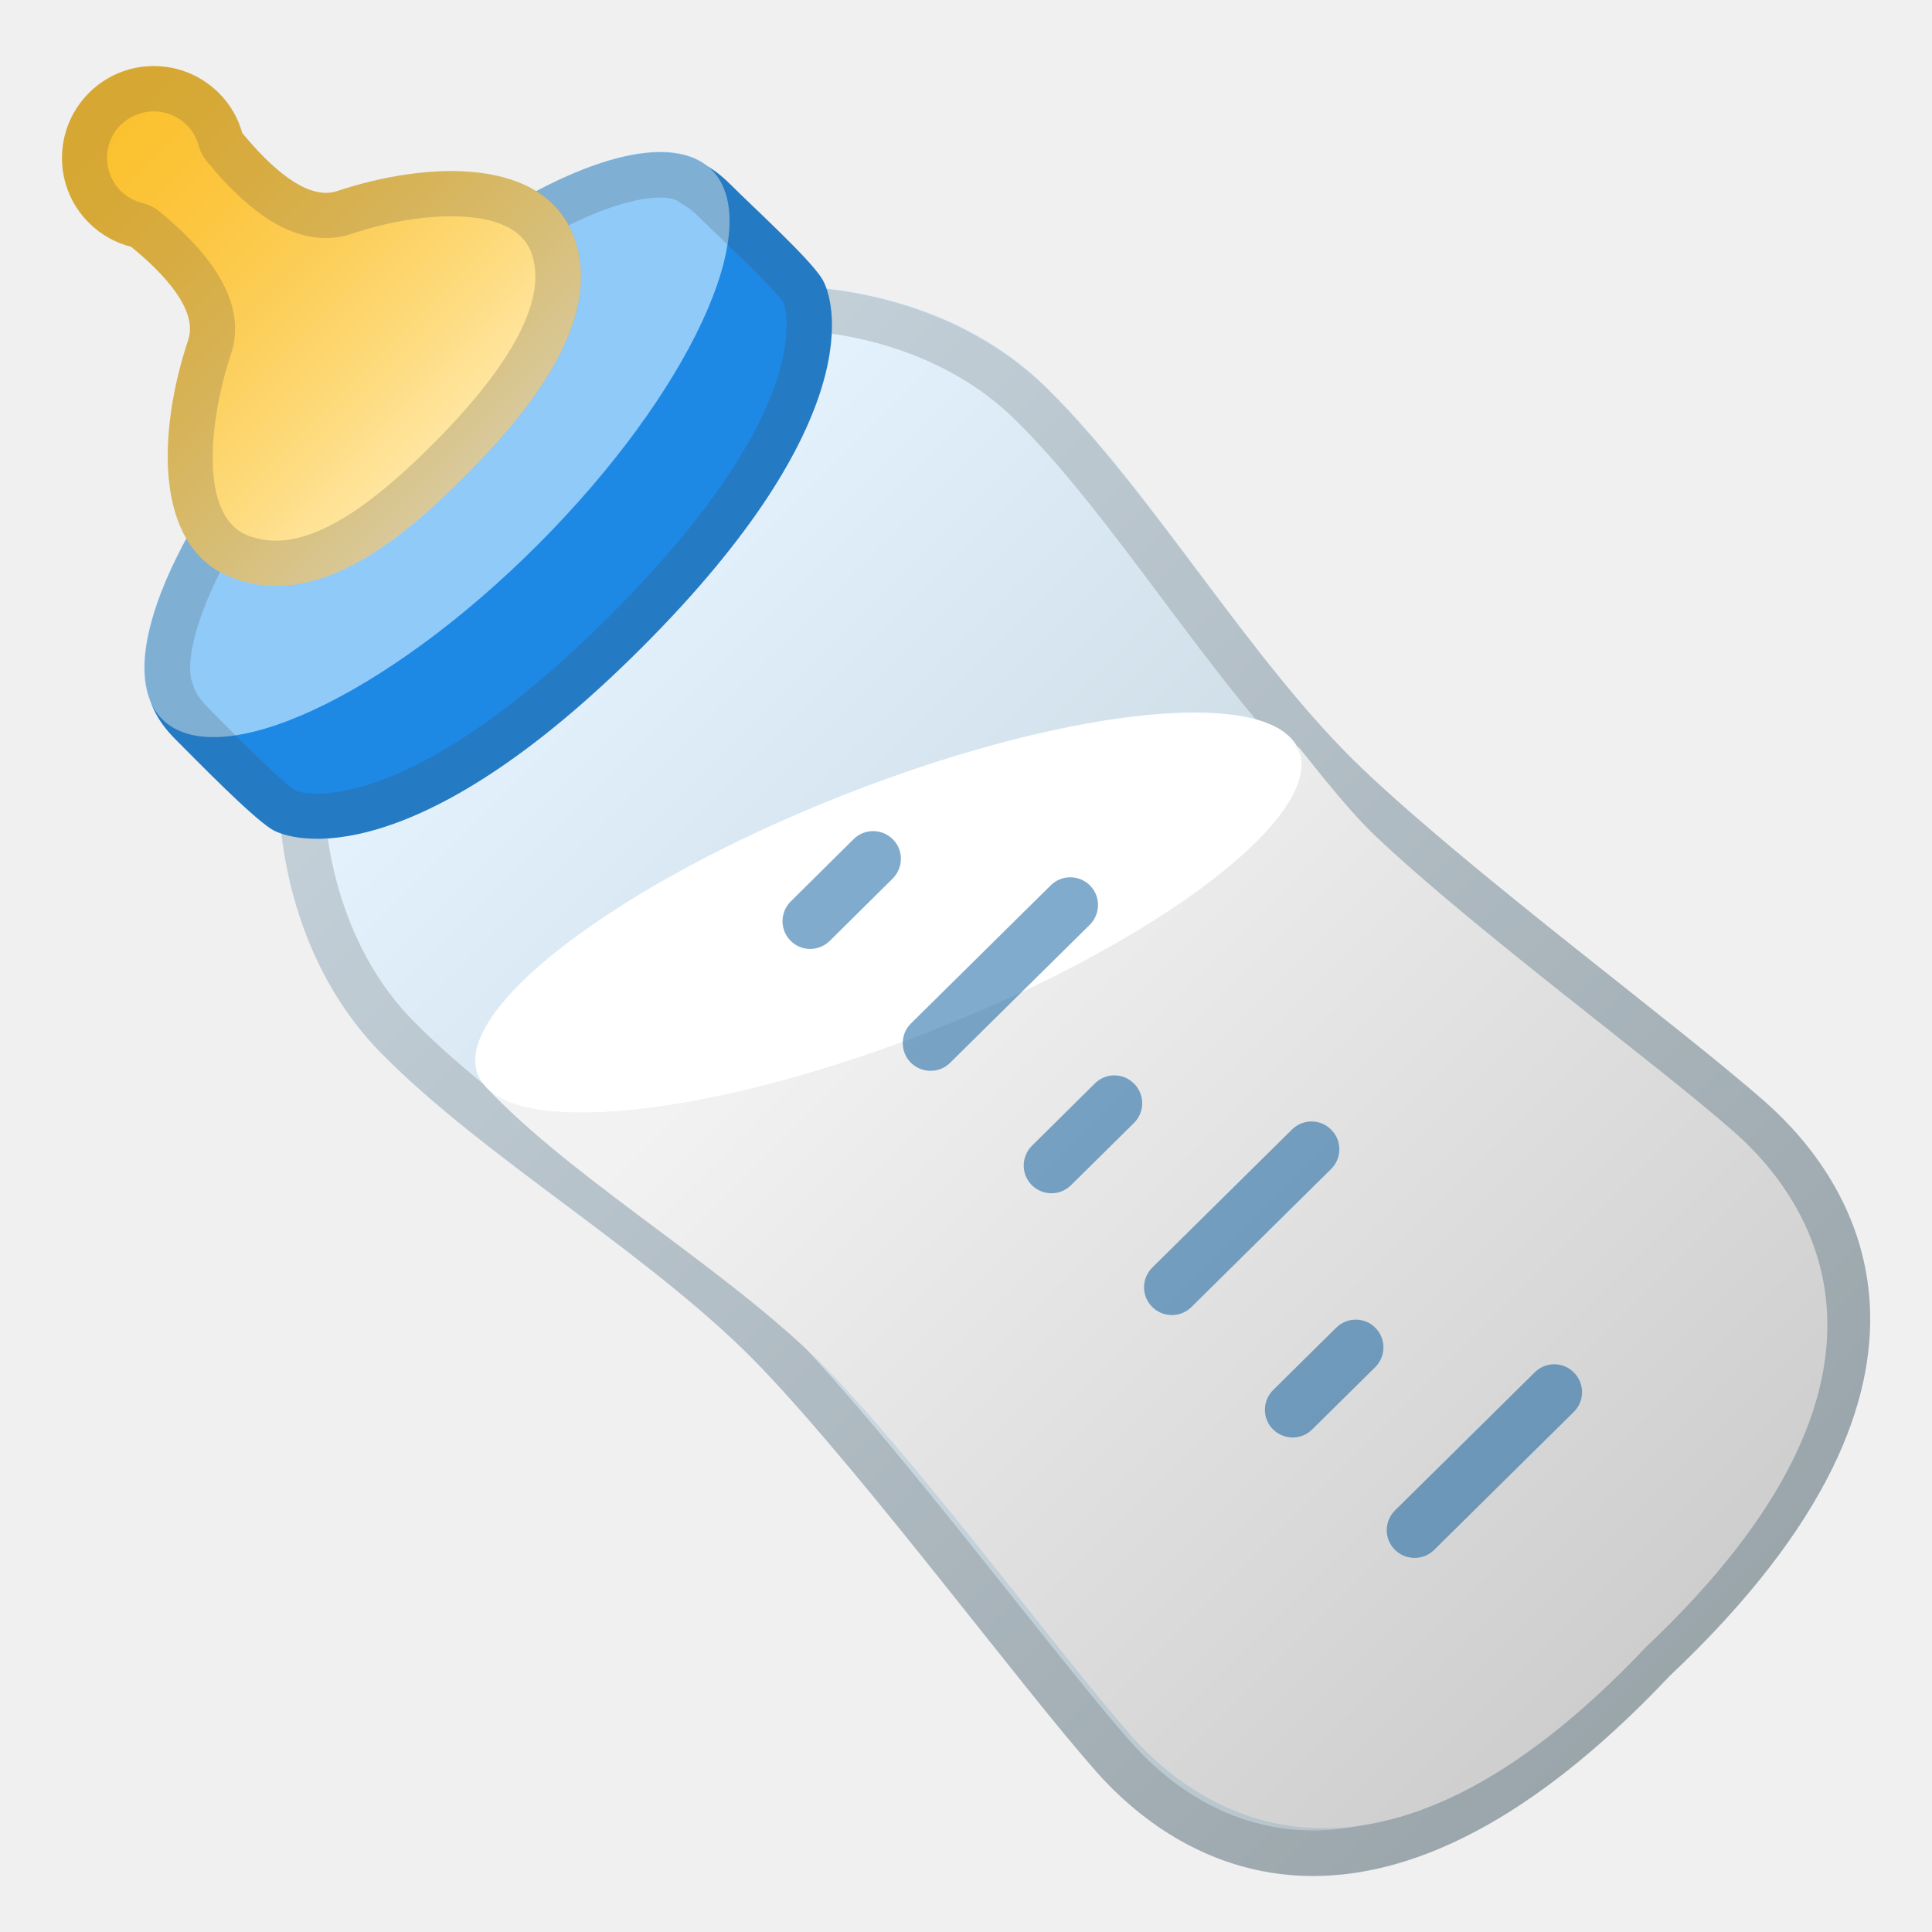
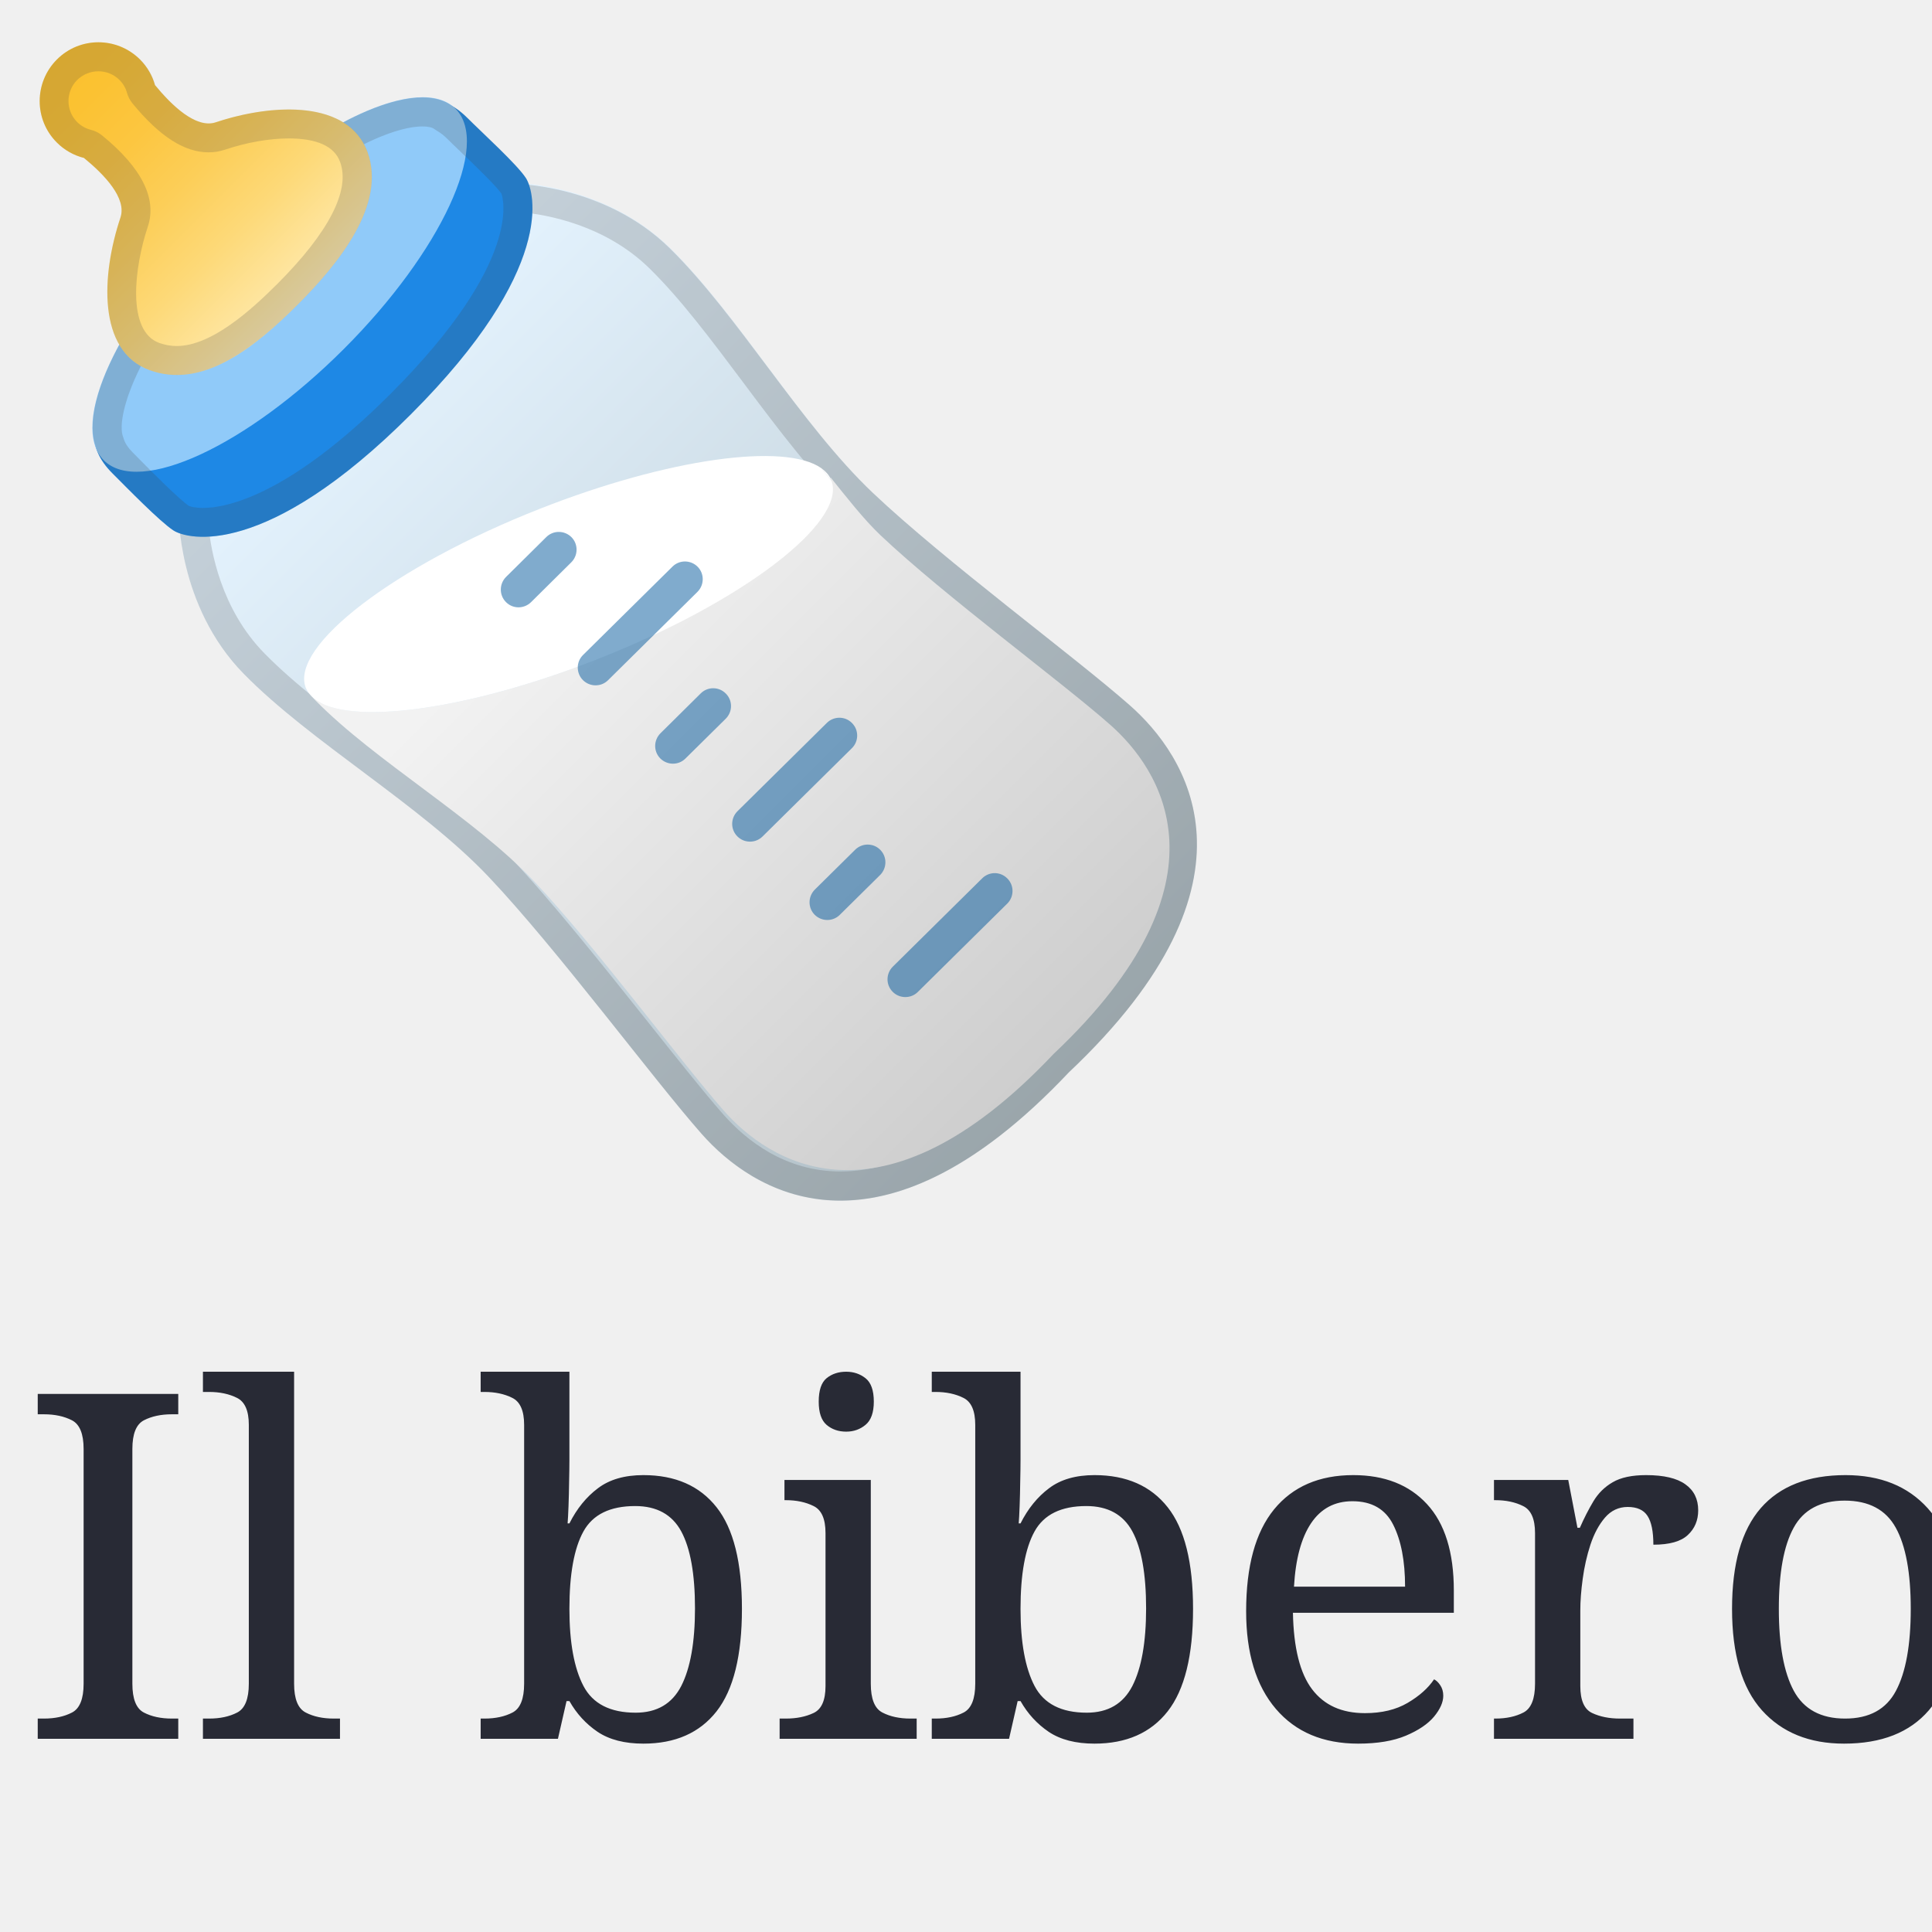
- <svg xmlns="http://www.w3.org/2000/svg" xmlns:xlink="http://www.w3.org/1999/xlink" width="128" height="128" style="enable-background:new 0 0 128 128;">
+ <svg xmlns="http://www.w3.org/2000/svg" xmlns:xlink="http://www.w3.org/1999/xlink" width="200" height="200" style="enable-background:new 0 0 128 128;">
+   <style>
+      .heavy {
+       font: 50px serif;
+       fill: #282A35
+     }
+ 
+     /* Note that the color of the text is set with the    *
+      * fill property, the color property is for HTML only */
+   </style>
+   <text x="2" y="180" class="heavy">Il biberon</text>
  <g id="Layer_1">
    <g>
      <g>
        <linearGradient id="SVGID_1_" gradientTransform="matrix(0.7071 -0.7071 0.7071 0.7071 -24.8254 60.8035)" gradientUnits="userSpaceOnUse" x1="60.268" x2="60.268" y1="28.259" y2="133.004">
          <stop offset="0" style="stop-color:#E3F2FD" />
          <stop offset="1" style="stop-color:#B0BEC5" />
        </linearGradient>
        <path d="M116.99,73.04c-5.67-5.01-19.18-14.96-26.63-22.02c-7.45-7.06-13.96-18.45-21.02-25.37 c-7.06-6.92-16.78-6.76-16.78-6.76L37.39,37.76L18.5,52.96c0,0-0.18,9.74,6.74,16.8c6.92,7.06,18.31,13.57,25.36,21.03 c7.06,7.45,17.03,20.93,22.04,26.6c5.01,5.67,18.02,14.8,38-6.37C131.81,91.04,122.66,78.05,116.99,73.04z" style="fill:url(#SVGID_1_);" />
        <g style="opacity:0.2;">
          <path d="M53.94,21.97c2.64,0.24,8.69,1.3,13.3,5.82c3.23,3.17,6.37,7.36,9.68,11.78 c3.6,4.81,7.33,9.79,11.38,13.62c4.56,4.32,11.23,9.61,17.12,14.29c3.79,3.01,7.37,5.85,9.58,7.8c2.64,2.34,5.81,6.29,5.9,11.86 c0.11,6.57-4.04,13.86-12.32,21.68c-0.04,0.04-0.08,0.08-0.12,0.12c-7.72,8.18-14.95,12.33-21.46,12.33 c-5.7,0-9.73-3.2-12.11-5.89c-1.95-2.21-4.78-5.77-7.78-9.54c-4.69-5.89-10.01-12.57-14.33-17.14 c-3.83-4.05-8.81-7.78-13.62-11.38c-4.43-3.32-8.61-6.45-11.78-9.68c-4.52-4.6-5.57-10.68-5.81-13.32l17.7-14.24 c0.17-0.14,0.32-0.29,0.46-0.46L53.94,21.97 M52.62,19c-0.04,0-0.06,0-0.06,0L37.39,37.81L18.5,52.98c0,0-0.18,9.73,6.74,16.78 c6.92,7.06,18.31,13.57,25.36,21.02c7.06,7.45,17.03,20.93,22.04,26.6c2.63,2.98,7.47,6.9,14.36,6.9 c6.24,0,14.15-3.22,23.64-13.27c21.17-19.98,12.01-32.96,6.34-37.97c-5.67-5.01-19.18-14.96-26.63-22.02 c-7.45-7.06-13.96-18.39-21.02-25.32C62.61,19.1,53.44,19,52.62,19L52.62,19z" style="fill:#424242;" />
        </g>
      </g>
      <path d="M48.39,12.22c-2.8-2.8-5.19-1.86-6.8-1.61c-1.88,0.3-16.07,15.28-16.07,15.28 S10.39,40.23,10.09,42.11c-0.25,1.6-1.27,4.07,1.53,6.87c1.58,1.58,4.9,4.99,6.33,5.93c1.43,0.94,9.54,3.02,24.58-12.02 s12.84-23.03,11.9-24.47C53.5,17,49.97,13.8,48.39,12.22z" style="fill:#1E88E5;" />
      <ellipse cx="28.95" cy="29.45" rx="25.74" ry="9.42" style="fill:#90CAF9;" transform="matrix(0.7071 -0.7071 0.7071 0.7071 -12.3473 29.0968)" />
      <g style="opacity:0.2;">
        <path d="M43.73,13.09c0.56,0,1,0.09,1.22,0.26c0.11,0.08,0.22,0.15,0.33,0.22 c0.33,0.18,0.65,0.44,0.99,0.77c0.42,0.42,0.97,0.94,1.57,1.52c1.23,1.18,3.49,3.35,4.06,4.17c0.16,0.4,2.31,6.96-11.48,20.75 c-10.65,10.65-17.11,11.8-19.4,11.8c-0.9,0-1.36-0.16-1.47-0.21c-1.03-0.71-3.77-3.46-5.09-4.8l-0.7-0.71 c-0.5-0.5-0.81-0.97-0.95-1.43c-0.02-0.07-0.04-0.14-0.07-0.2c-0.83-2.19,1.75-10.39,11.68-20.32 C32.53,16.79,40.12,13.09,43.73,13.09 M43.73,10.09c-5.1,0-13.59,4.85-21.44,12.7c-9.03,9.03-14.1,18.92-12.36,23.5 c0.25,0.85,0.76,1.75,1.7,2.69c1.58,1.58,4.9,4.99,6.33,5.93c0.43,0.28,1.45,0.66,3.06,0.66c3.81,0,10.96-2.12,21.52-12.68 c15.03-15.03,12.84-23.03,11.9-24.47c-0.94-1.43-4.46-4.63-6.05-6.22c-0.56-0.56-1.11-0.97-1.64-1.27 C45.97,10.37,44.95,10.09,43.73,10.09L43.73,10.09z" style="fill:#424242;" />
      </g>
      <g>
        <linearGradient id="SVGID_3_" gradientTransform="matrix(0.7071 -0.7071 0.7071 0.7071 -24.8254 60.8035)" gradientUnits="userSpaceOnUse" x1="60.353" x2="60.353" y1="-17.433" y2="18.778">
          <stop offset="0" style="stop-color:#FBC02D" />
          <stop offset="0.152" style="stop-color:#FBC232" />
          <stop offset="0.33" style="stop-color:#FCC640" />
          <stop offset="0.521" style="stop-color:#FCCE58" />
          <stop offset="0.721" style="stop-color:#FDD978" />
          <stop offset="0.927" style="stop-color:#FEE6A2" />
          <stop offset="1" style="stop-color:#FFECB3" />
        </linearGradient>
        <path d="M22.33,12.66c-2.03,0.68-4.54-1.72-6.29-3.85c-0.27-0.97-0.79-1.89-1.55-2.65 c-2.38-2.38-6.23-2.38-8.6,0s-2.38,6.23,0,8.6c0.8,0.8,1.77,1.33,2.8,1.59c2.12,1.73,4.45,4.17,3.78,6.17 c-1.98,5.93-2.41,13.81,3,15.79c5.41,1.98,10.75-2.17,15.39-6.82c4.25-4.25,9.15-10.34,7.18-15.75 C36.06,10.34,28.27,10.69,22.33,12.66z" style="fill:url(#SVGID_3_);" />
        <g style="opacity:0.2;">
          <path d="M10.19,7.38c0.82,0,1.6,0.32,2.18,0.9c0.38,0.38,0.64,0.83,0.78,1.34 c0.11,0.4,0.31,0.77,0.57,1.09c2.8,3.41,5.37,5.06,7.87,5.06c0.58,0,1.15-0.09,1.68-0.27c2.27-0.76,4.61-1.17,6.61-1.17 c2.95,0,4.74,0.82,5.33,2.44c1.07,2.93-1.17,7.28-6.48,12.6c-2.77,2.77-6.86,6.45-10.44,6.45c-0.62,0-1.21-0.11-1.81-0.32 c-3.4-1.24-2.57-7.87-1.18-12.03c0.97-2.91-0.62-6.09-4.73-9.45c-0.34-0.28-0.73-0.47-1.16-0.58c-0.55-0.14-1.02-0.41-1.42-0.8 c-1.2-1.2-1.2-3.16,0-4.36C8.59,7.7,9.36,7.38,10.19,7.38 M10.19,4.38c-1.56,0-3.11,0.59-4.3,1.78c-2.38,2.38-2.38,6.23,0,8.6 c0.8,0.8,1.77,1.33,2.8,1.59c2.12,1.73,4.45,4.17,3.78,6.17c-1.98,5.93-2.41,13.81,3,15.79c0.95,0.35,1.9,0.51,2.84,0.51 c4.42,0,8.72-3.5,12.56-7.33c4.25-4.25,9.15-10.34,7.18-15.75c-1.18-3.23-4.45-4.41-8.15-4.41c-2.49,0-5.17,0.53-7.55,1.33 c-0.24,0.08-0.49,0.12-0.74,0.12c-1.88,0-4.01-2.09-5.55-3.97c-0.27-0.97-0.79-1.89-1.55-2.65C13.3,4.97,11.75,4.38,10.19,4.38 L10.19,4.38z" style="fill:#424242;" />
        </g>
      </g>
      <g>
        <linearGradient id="SVGID_4_" gradientTransform="matrix(0.7206 -0.7206 0.7131 0.7131 -26.7993 61.2276)" gradientUnits="userSpaceOnUse" x1="61.031" x2="61.031" y1="58.189" y2="132.934">
          <stop offset="0" style="stop-color:#F2F2F2" />
          <stop offset="1" style="stop-color:#CCCCCC" />
        </linearGradient>
        <path d="M114.93,75.03c-5.06-4.47-17.13-13.33-23.78-19.62c-1.74-1.65-3.55-3.98-5.2-6.03 c1.53,4.32-9.15,12.96-24.1,18.86c-13.58,5.36-25.93,6.95-29.4,4.03c0.07,0.08,0.14,0.16,0.21,0.24 c6.18,6.29,16.35,12.09,22.65,18.74c6.29,6.65,15.18,18.69,19.64,23.75c4.47,5.06,16.09,13.19,34.11-5.89 C128.14,91.1,119.99,79.5,114.93,75.03z" style="fill:url(#SVGID_4_);" />
        <path d="M32.46,72.27c-0.19-0.2-0.37-0.4-0.54-0.61C32.06,71.89,32.24,72.09,32.46,72.27z" style="fill:#FFFFFF;" />
        <path d="M86.06,49.73c-0.19-0.5-0.55-0.91-1.04-1.26c0.35,0.45,0.7,0.89,1.05,1.32 C86.07,49.77,86.07,49.75,86.06,49.73z" style="fill:#FFFFFF;" />
        <path d="M61.86,68.24c14.95-5.9,25.75-14.13,24.22-18.45c-0.35-0.44-0.7-0.88-1.05-1.32 c-3.76-2.67-15.87-1.03-29.17,4.21C40.83,58.6,30,66.89,31.65,71.19c0.07,0.17,0.16,0.33,0.26,0.48c0.18,0.2,0.36,0.41,0.54,0.61 C35.93,75.19,48.28,73.59,61.86,68.24z" style="fill:#FFFFFF;" />
      </g>
      <g>
        <path d="M54.97,62.34l4.17-4.13c0.72-0.72,0.73-1.88,0.02-2.6c-0.72-0.72-1.88-0.73-2.6-0.02 l-4.17,4.13c-0.72,0.72-0.73,1.88-0.02,2.6C53.08,63.05,54.24,63.05,54.97,62.34z" style="opacity:0.5;fill:#01579B;" />
        <path d="M60.34,70.4c0.72,0.72,1.88,0.73,2.6,0.02l9.26-9.15c0.72-0.72,0.73-1.88,0.02-2.6 c-0.72-0.72-1.88-0.73-2.6-0.02l-9.26,9.15C59.63,68.51,59.63,69.68,60.34,70.4z" style="opacity:0.5;fill:#01579B;" />
        <path d="M72.54,71.78l-4.17,4.13c-0.72,0.72-0.73,1.88-0.02,2.6c0.72,0.72,1.88,0.73,2.6,0.02 l0,0l4.18-4.13c0.72-0.72,0.73-1.88,0.01-2.6C74.43,71.07,73.26,71.06,72.54,71.78L72.54,71.78z" style="opacity:0.5;fill:#01579B;" />
        <path d="M85.6,74.83L85.6,74.83l-9.26,9.15c-0.72,0.72-0.73,1.88-0.01,2.6 c0.71,0.72,1.88,0.73,2.6,0.02l0,0l9.26-9.15c0.72-0.71,0.73-1.88,0.01-2.6C87.49,74.12,86.32,74.12,85.6,74.83z" style="opacity:0.5;fill:#01579B;" />
        <path d="M101.68,90.92L101.68,90.92l-9.26,9.15c-0.72,0.72-0.73,1.88-0.01,2.6 c0.71,0.72,1.88,0.73,2.6,0.02l0,0l9.26-9.15c0.72-0.71,0.73-1.88,0.01-2.6C103.57,90.21,102.41,90.2,101.68,90.92z" style="opacity:0.5;fill:#01579B;" />
        <path d="M88.53,87.96l-4.18,4.13c-0.72,0.72-0.73,1.88-0.02,2.6c0.72,0.72,1.88,0.73,2.6,0.02 l4.18-4.13c0.72-0.72,0.73-1.88,0.02-2.6C90.42,87.25,89.25,87.25,88.53,87.96z" style="opacity:0.5;fill:#01579B;" />
      </g>
    </g>
  </g>
  <g id="Layer_2" style="display:none;">
    <g style="display:inline;">
      <g style="opacity:0.6;">
        <circle cx="64" cy="64" r="28" style="opacity:0.61;fill:none;stroke:#000000;stroke-width:0.263;stroke-miterlimit:10;" />
        <line style="opacity:0.61;fill:none;stroke:#000000;stroke-miterlimit:10;" x1="83.5" x2="83.5" y1="0" y2="128" />
        <line style="opacity:0.61;fill:none;stroke:#000000;stroke-miterlimit:10;" x1="43.5" x2="43.5" y1="0" y2="128" />
        <line style="opacity:0.61;fill:none;stroke:#000000;stroke-miterlimit:10;" x1="63.5" x2="63.5" y1="0" y2="128" />
        <line style="opacity:0.61;fill:none;stroke:#000000;stroke-miterlimit:10;" x1="128" x2="0" y1="64.5" y2="64.5" />
        <line style="opacity:0.61;fill:none;stroke:#000000;stroke-miterlimit:10;" x1="128" x2="0" y1="44.5" y2="44.5" />
        <line style="opacity:0.61;fill:none;stroke:#000000;stroke-miterlimit:10;" x1="128" x2="0" y1="83.5" y2="83.5" />
        <line style="opacity:0.61;fill:none;stroke:#000000;stroke-width:0.25;stroke-miterlimit:10;" x1="128" x2="0" y1="128" y2="0" />
        <line style="opacity:0.61;fill:none;stroke:#000000;stroke-width:0.25;stroke-miterlimit:10;" x1="0" x2="128" y1="128" y2="0" />
        <g style="opacity:0.61;">
          <path d="M64,4.26c32.94,0,59.74,26.8,59.74,59.74S96.94,123.74,64,123.74S4.26,96.94,4.26,64S31.06,4.26,64,4.26 M64,4 C30.86,4,4,30.86,4,64s26.86,60,60,60s60-26.86,60-60S97.14,4,64,4L64,4z" />
        </g>
        <path d="M115.5,108.47c0,4.43-3.59,8.03-8.03,8.03H19.53 c-4.43,0-8.03-3.59-8.03-8.03V20.53c0-4.43,3.59-8.03,8.03-8.03h87.94c4.43,0,8.03,3.59,8.03,8.03V108.47z" style="opacity:0.61;fill:none;stroke:#000000;stroke-miterlimit:10;" />
        <path d="M107.5,116.5c0,4.42-3.58,8-8,8h-72 c-4.42,0-8-3.58-8-8v-104c0-4.42,3.58-8,8-8h72c4.42,0,8,3.58,8,8V116.5z" style="opacity:0.61;fill:none;stroke:#000000;stroke-miterlimit:10;" />
        <path d="M123.5,98.27c0,5.65-4.58,10.23-10.23,10.23H13.73 c-5.65,0-10.23-4.58-10.23-10.23V30.73c0-5.65,4.58-10.23,10.23-10.23h99.54c5.65,0,10.23,4.58,10.23,10.23V98.27z" style="opacity:0.61;fill:none;stroke:#000000;stroke-miterlimit:10;" />
      </g>
      <g>
        <g style="opacity:0.2;">
          <defs>
            <rect id="SVGID_2_" height="128" style="opacity:0.2;" width="128" x="0" />
          </defs>
          <clipPath id="SVGID_5_">
            <use style="overflow:visible;" xlink:href="#SVGID_2_" />
          </clipPath>
          <g style="clip-path:url(#SVGID_5_);">
            <g>
              <line style="fill:none;stroke:#000000;stroke-miterlimit:10;" x1="-28.5" x2="-28.5" y1="160" y2="-32" />
              <line style="fill:none;stroke:#000000;stroke-miterlimit:10;" x1="-24.5" x2="-24.5" y1="160" y2="-32" />
              <line style="fill:none;stroke:#000000;stroke-miterlimit:10;" x1="-20.5" x2="-20.5" y1="160" y2="-32" />
              <line style="fill:none;stroke:#000000;stroke-miterlimit:10;" x1="-16.5" x2="-16.5" y1="160" y2="-32" />
              <line style="fill:none;stroke:#000000;stroke-miterlimit:10;" x1="-12.5" x2="-12.5" y1="160" y2="-32" />
              <line style="fill:none;stroke:#000000;stroke-miterlimit:10;" x1="-8.5" x2="-8.5" y1="160" y2="-32" />
              <line style="fill:none;stroke:#000000;stroke-miterlimit:10;" x1="-4.5" x2="-4.5" y1="160" y2="-32" />
              <line style="fill:none;stroke:#000000;stroke-miterlimit:10;" x1="-0.5" x2="-0.5" y1="160" y2="-32" />
              <line style="fill:none;stroke:#000000;stroke-miterlimit:10;" x1="3.5" x2="3.5" y1="160" y2="-32" />
              <line style="fill:none;stroke:#000000;stroke-miterlimit:10;" x1="7.5" x2="7.5" y1="160" y2="-32" />
              <line style="fill:none;stroke:#000000;stroke-miterlimit:10;" x1="11.5" x2="11.5" y1="160" y2="-32" />
              <line style="fill:none;stroke:#000000;stroke-miterlimit:10;" x1="15.5" x2="15.5" y1="160" y2="-32" />
              <line style="fill:none;stroke:#000000;stroke-miterlimit:10;" x1="19.5" x2="19.5" y1="160" y2="-32" />
              <line style="fill:none;stroke:#000000;stroke-miterlimit:10;" x1="23.5" x2="23.5" y1="160" y2="-32" />
              <line style="fill:none;stroke:#000000;stroke-miterlimit:10;" x1="27.5" x2="27.5" y1="160" y2="-32" />
              <line style="fill:none;stroke:#000000;stroke-miterlimit:10;" x1="31.5" x2="31.5" y1="160" y2="-32" />
              <line style="fill:none;stroke:#000000;stroke-miterlimit:10;" x1="35.5" x2="35.5" y1="160" y2="-32" />
              <line style="fill:none;stroke:#000000;stroke-miterlimit:10;" x1="39.5" x2="39.5" y1="160" y2="-32" />
              <line style="fill:none;stroke:#000000;stroke-miterlimit:10;" x1="43.5" x2="43.5" y1="160" y2="-32" />
              <line style="fill:none;stroke:#000000;stroke-miterlimit:10;" x1="47.5" x2="47.5" y1="160" y2="-32" />
              <line style="fill:none;stroke:#000000;stroke-miterlimit:10;" x1="51.5" x2="51.5" y1="160" y2="-32" />
              <line style="fill:none;stroke:#000000;stroke-miterlimit:10;" x1="55.5" x2="55.5" y1="160" y2="-32" />
              <line style="fill:none;stroke:#000000;stroke-miterlimit:10;" x1="59.5" x2="59.5" y1="160" y2="-32" />
              <line style="fill:none;stroke:#000000;stroke-miterlimit:10;" x1="63.5" x2="63.5" y1="160" y2="-32" />
              <line style="fill:none;stroke:#000000;stroke-miterlimit:10;" x1="67.5" x2="67.5" y1="160" y2="-32" />
              <line style="fill:none;stroke:#000000;stroke-miterlimit:10;" x1="71.5" x2="71.5" y1="160" y2="-32" />
              <line style="fill:none;stroke:#000000;stroke-miterlimit:10;" x1="75.5" x2="75.5" y1="160" y2="-32" />
              <line style="fill:none;stroke:#000000;stroke-miterlimit:10;" x1="79.5" x2="79.5" y1="160" y2="-32" />
              <line style="fill:none;stroke:#000000;stroke-miterlimit:10;" x1="83.5" x2="83.5" y1="160" y2="-32" />
              <line style="fill:none;stroke:#000000;stroke-miterlimit:10;" x1="87.5" x2="87.5" y1="160" y2="-32" />
              <line style="fill:none;stroke:#000000;stroke-miterlimit:10;" x1="91.5" x2="91.5" y1="160" y2="-32" />
              <line style="fill:none;stroke:#000000;stroke-miterlimit:10;" x1="95.5" x2="95.5" y1="160" y2="-32" />
              <line style="fill:none;stroke:#000000;stroke-miterlimit:10;" x1="99.5" x2="99.5" y1="160" y2="-32" />
              <line style="fill:none;stroke:#000000;stroke-miterlimit:10;" x1="103.5" x2="103.5" y1="160" y2="-32" />
              <line style="fill:none;stroke:#000000;stroke-miterlimit:10;" x1="107.5" x2="107.5" y1="160" y2="-32" />
              <line style="fill:none;stroke:#000000;stroke-miterlimit:10;" x1="111.5" x2="111.5" y1="160" y2="-32" />
              <line style="fill:none;stroke:#000000;stroke-miterlimit:10;" x1="115.5" x2="115.5" y1="160" y2="-32" />
              <line style="fill:none;stroke:#000000;stroke-miterlimit:10;" x1="119.5" x2="119.5" y1="160" y2="-32" />
              <line style="fill:none;stroke:#000000;stroke-miterlimit:10;" x1="123.5" x2="123.5" y1="160" y2="-32" />
              <line style="fill:none;stroke:#000000;stroke-miterlimit:10;" x1="127.5" x2="127.5" y1="160" y2="-32" />
              <line style="fill:none;stroke:#000000;stroke-miterlimit:10;" x1="131.5" x2="131.5" y1="160" y2="-32" />
              <line style="fill:none;stroke:#000000;stroke-miterlimit:10;" x1="135.5" x2="135.5" y1="160" y2="-32" />
              <line style="fill:none;stroke:#000000;stroke-miterlimit:10;" x1="136.5" x2="136.5" y1="166" y2="-26" />
              <line style="fill:none;stroke:#000000;stroke-miterlimit:10;" x1="143.5" x2="143.5" y1="160" y2="-32" />
              <line style="fill:none;stroke:#000000;stroke-miterlimit:10;" x1="147.5" x2="147.5" y1="160" y2="-32" />
              <line style="fill:none;stroke:#000000;stroke-miterlimit:10;" x1="151.5" x2="151.5" y1="160" y2="-32" />
              <line style="fill:none;stroke:#000000;stroke-miterlimit:10;" x1="155.5" x2="155.5" y1="160" y2="-32" />
            </g>
            <g>
              <line style="fill:none;stroke:#000000;stroke-miterlimit:10;" x1="-32" x2="160" y1="-27.5" y2="-27.5" />
              <line style="fill:none;stroke:#000000;stroke-miterlimit:10;" x1="-32" x2="160" y1="-23.5" y2="-23.5" />
              <line style="fill:none;stroke:#000000;stroke-miterlimit:10;" x1="-32" x2="160" y1="-19.5" y2="-19.5" />
              <line style="fill:none;stroke:#000000;stroke-miterlimit:10;" x1="-32" x2="160" y1="-15.5" y2="-15.5" />
              <line style="fill:none;stroke:#000000;stroke-miterlimit:10;" x1="-32" x2="160" y1="-11.5" y2="-11.5" />
              <line style="fill:none;stroke:#000000;stroke-miterlimit:10;" x1="-32" x2="160" y1="-7.5" y2="-7.5" />
              <line style="fill:none;stroke:#000000;stroke-miterlimit:10;" x1="-32" x2="160" y1="-3.5" y2="-3.5" />
              <line style="fill:none;stroke:#000000;stroke-miterlimit:10;" x1="-32" x2="160" y1="0.5" y2="0.5" />
              <line style="fill:none;stroke:#000000;stroke-miterlimit:10;" x1="-32" x2="160" y1="4.5" y2="4.5" />
              <line style="fill:none;stroke:#000000;stroke-miterlimit:10;" x1="-32" x2="160" y1="8.5" y2="8.5" />
              <line style="fill:none;stroke:#000000;stroke-miterlimit:10;" x1="-32" x2="160" y1="12.5" y2="12.5" />
              <line style="fill:none;stroke:#000000;stroke-miterlimit:10;" x1="-32" x2="160" y1="16.5" y2="16.5" />
              <line style="fill:none;stroke:#000000;stroke-miterlimit:10;" x1="-32" x2="160" y1="20.5" y2="20.5" />
              <line style="fill:none;stroke:#000000;stroke-miterlimit:10;" x1="-32" x2="160" y1="24.5" y2="24.5" />
              <line style="fill:none;stroke:#000000;stroke-miterlimit:10;" x1="-32" x2="160" y1="28.5" y2="28.5" />
              <line style="fill:none;stroke:#000000;stroke-miterlimit:10;" x1="-32" x2="160" y1="32.5" y2="32.5" />
              <line style="fill:none;stroke:#000000;stroke-miterlimit:10;" x1="-32" x2="160" y1="36.5" y2="36.5" />
              <line style="fill:none;stroke:#000000;stroke-miterlimit:10;" x1="-32" x2="160" y1="40.5" y2="40.5" />
              <line style="fill:none;stroke:#000000;stroke-miterlimit:10;" x1="-32" x2="160" y1="44.5" y2="44.5" />
              <line style="fill:none;stroke:#000000;stroke-miterlimit:10;" x1="-32" x2="160" y1="48.5" y2="48.5" />
              <line style="fill:none;stroke:#000000;stroke-miterlimit:10;" x1="-32" x2="160" y1="52.5" y2="52.5" />
              <line style="fill:none;stroke:#000000;stroke-miterlimit:10;" x1="-32" x2="160" y1="56.5" y2="56.5" />
              <line style="fill:none;stroke:#000000;stroke-miterlimit:10;" x1="-32" x2="160" y1="60.5" y2="60.5" />
              <line style="fill:none;stroke:#000000;stroke-miterlimit:10;" x1="-32" x2="160" y1="64.5" y2="64.5" />
              <line style="fill:none;stroke:#000000;stroke-miterlimit:10;" x1="-32" x2="160" y1="68.5" y2="68.5" />
              <line style="fill:none;stroke:#000000;stroke-miterlimit:10;" x1="-32" x2="160" y1="72.5" y2="72.5" />
              <line style="fill:none;stroke:#000000;stroke-miterlimit:10;" x1="-32" x2="160" y1="76.5" y2="76.5" />
              <line style="fill:none;stroke:#000000;stroke-miterlimit:10;" x1="-32" x2="160" y1="80.5" y2="80.5" />
              <line style="fill:none;stroke:#000000;stroke-miterlimit:10;" x1="-32" x2="160" y1="84.5" y2="84.5" />
              <line style="fill:none;stroke:#000000;stroke-miterlimit:10;" x1="-32" x2="160" y1="88.5" y2="88.5" />
              <line style="fill:none;stroke:#000000;stroke-miterlimit:10;" x1="-32" x2="160" y1="92.5" y2="92.5" />
              <line style="fill:none;stroke:#000000;stroke-miterlimit:10;" x1="-32" x2="160" y1="96.5" y2="96.5" />
              <line style="fill:none;stroke:#000000;stroke-miterlimit:10;" x1="-32" x2="160" y1="100.5" y2="100.5" />
              <line style="fill:none;stroke:#000000;stroke-miterlimit:10;" x1="-32" x2="160" y1="104.5" y2="104.5" />
              <line style="fill:none;stroke:#000000;stroke-miterlimit:10;" x1="-32" x2="160" y1="108.5" y2="108.5" />
              <line style="fill:none;stroke:#000000;stroke-miterlimit:10;" x1="-32" x2="160" y1="112.5" y2="112.5" />
              <line style="fill:none;stroke:#000000;stroke-miterlimit:10;" x1="-32" x2="160" y1="116.5" y2="116.5" />
              <line style="fill:none;stroke:#000000;stroke-miterlimit:10;" x1="-32" x2="160" y1="120.5" y2="120.5" />
              <line style="fill:none;stroke:#000000;stroke-miterlimit:10;" x1="-32" x2="160" y1="124.5" y2="124.5" />
              <line style="fill:none;stroke:#000000;stroke-miterlimit:10;" x1="-32" x2="160" y1="128.5" y2="128.5" />
              <line style="fill:none;stroke:#000000;stroke-miterlimit:10;" x1="-32" x2="160" y1="132.5" y2="132.5" />
              <line style="fill:none;stroke:#000000;stroke-miterlimit:10;" x1="-32" x2="160" y1="136.5" y2="136.5" />
              <line style="fill:none;stroke:#000000;stroke-miterlimit:10;" x1="-32" x2="160" y1="140.5" y2="140.5" />
              <line style="fill:none;stroke:#000000;stroke-miterlimit:10;" x1="-32" x2="160" y1="144.5" y2="144.5" />
              <line style="fill:none;stroke:#000000;stroke-miterlimit:10;" x1="-32" x2="160" y1="148.5" y2="148.5" />
              <line style="fill:none;stroke:#000000;stroke-miterlimit:10;" x1="-32" x2="160" y1="152.5" y2="152.5" />
              <line style="fill:none;stroke:#000000;stroke-miterlimit:10;" x1="-32" x2="160" y1="156.5" y2="156.5" />
            </g>
            <path d="M160-32v192H-32V-32H160 M160-32H-32v192h192V-32L160-32z" />
          </g>
        </g>
        <g>
          <rect height="128" style="opacity:0.3;fill:#F44336;" width="4" x="0" />
          <rect height="128" style="opacity:0.3;fill:#F44336;" width="4" x="124" />
          <rect height="120" style="opacity:0.3;fill:#F44336;" transform="matrix(-1.836970e-16 1 -1 -1.836970e-16 66 -62)" width="4" x="62" y="-58" />
          <rect height="120" style="opacity:0.3;fill:#F44336;" transform="matrix(-1.836970e-16 1 -1 -1.836970e-16 190 62)" width="4" x="62" y="66" />
        </g>
      </g>
    </g>
  </g>
</svg>
